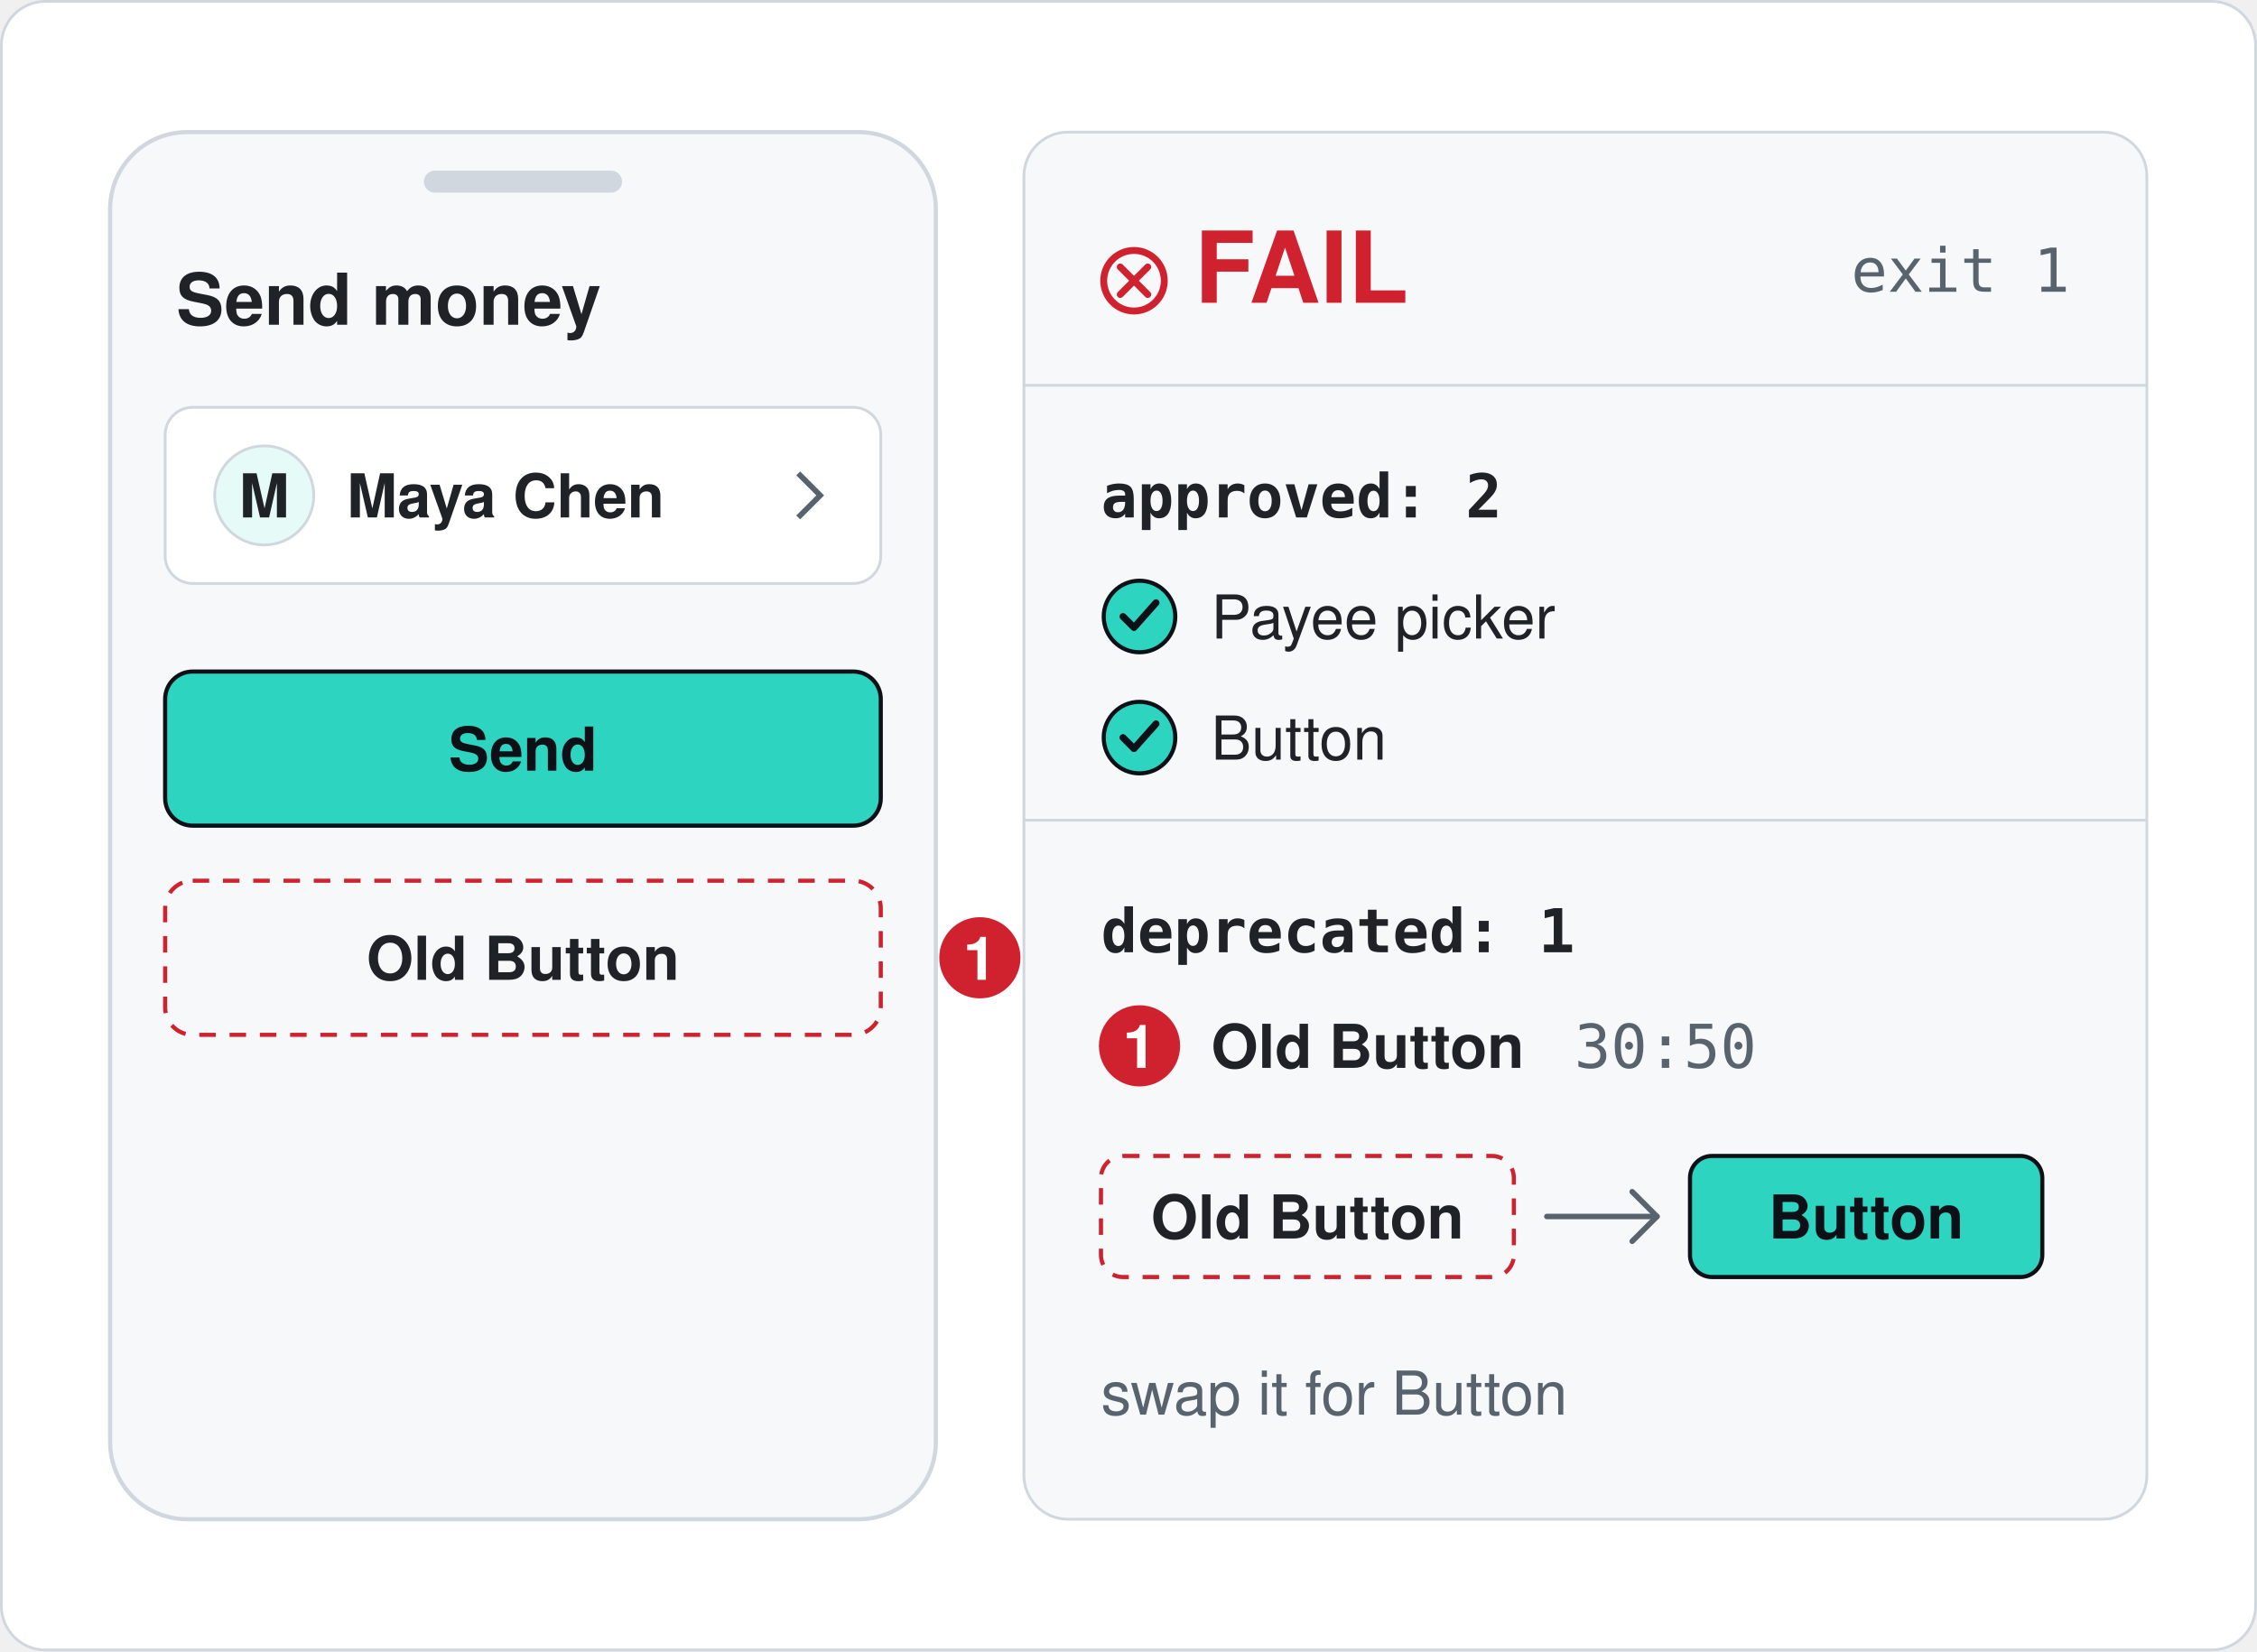
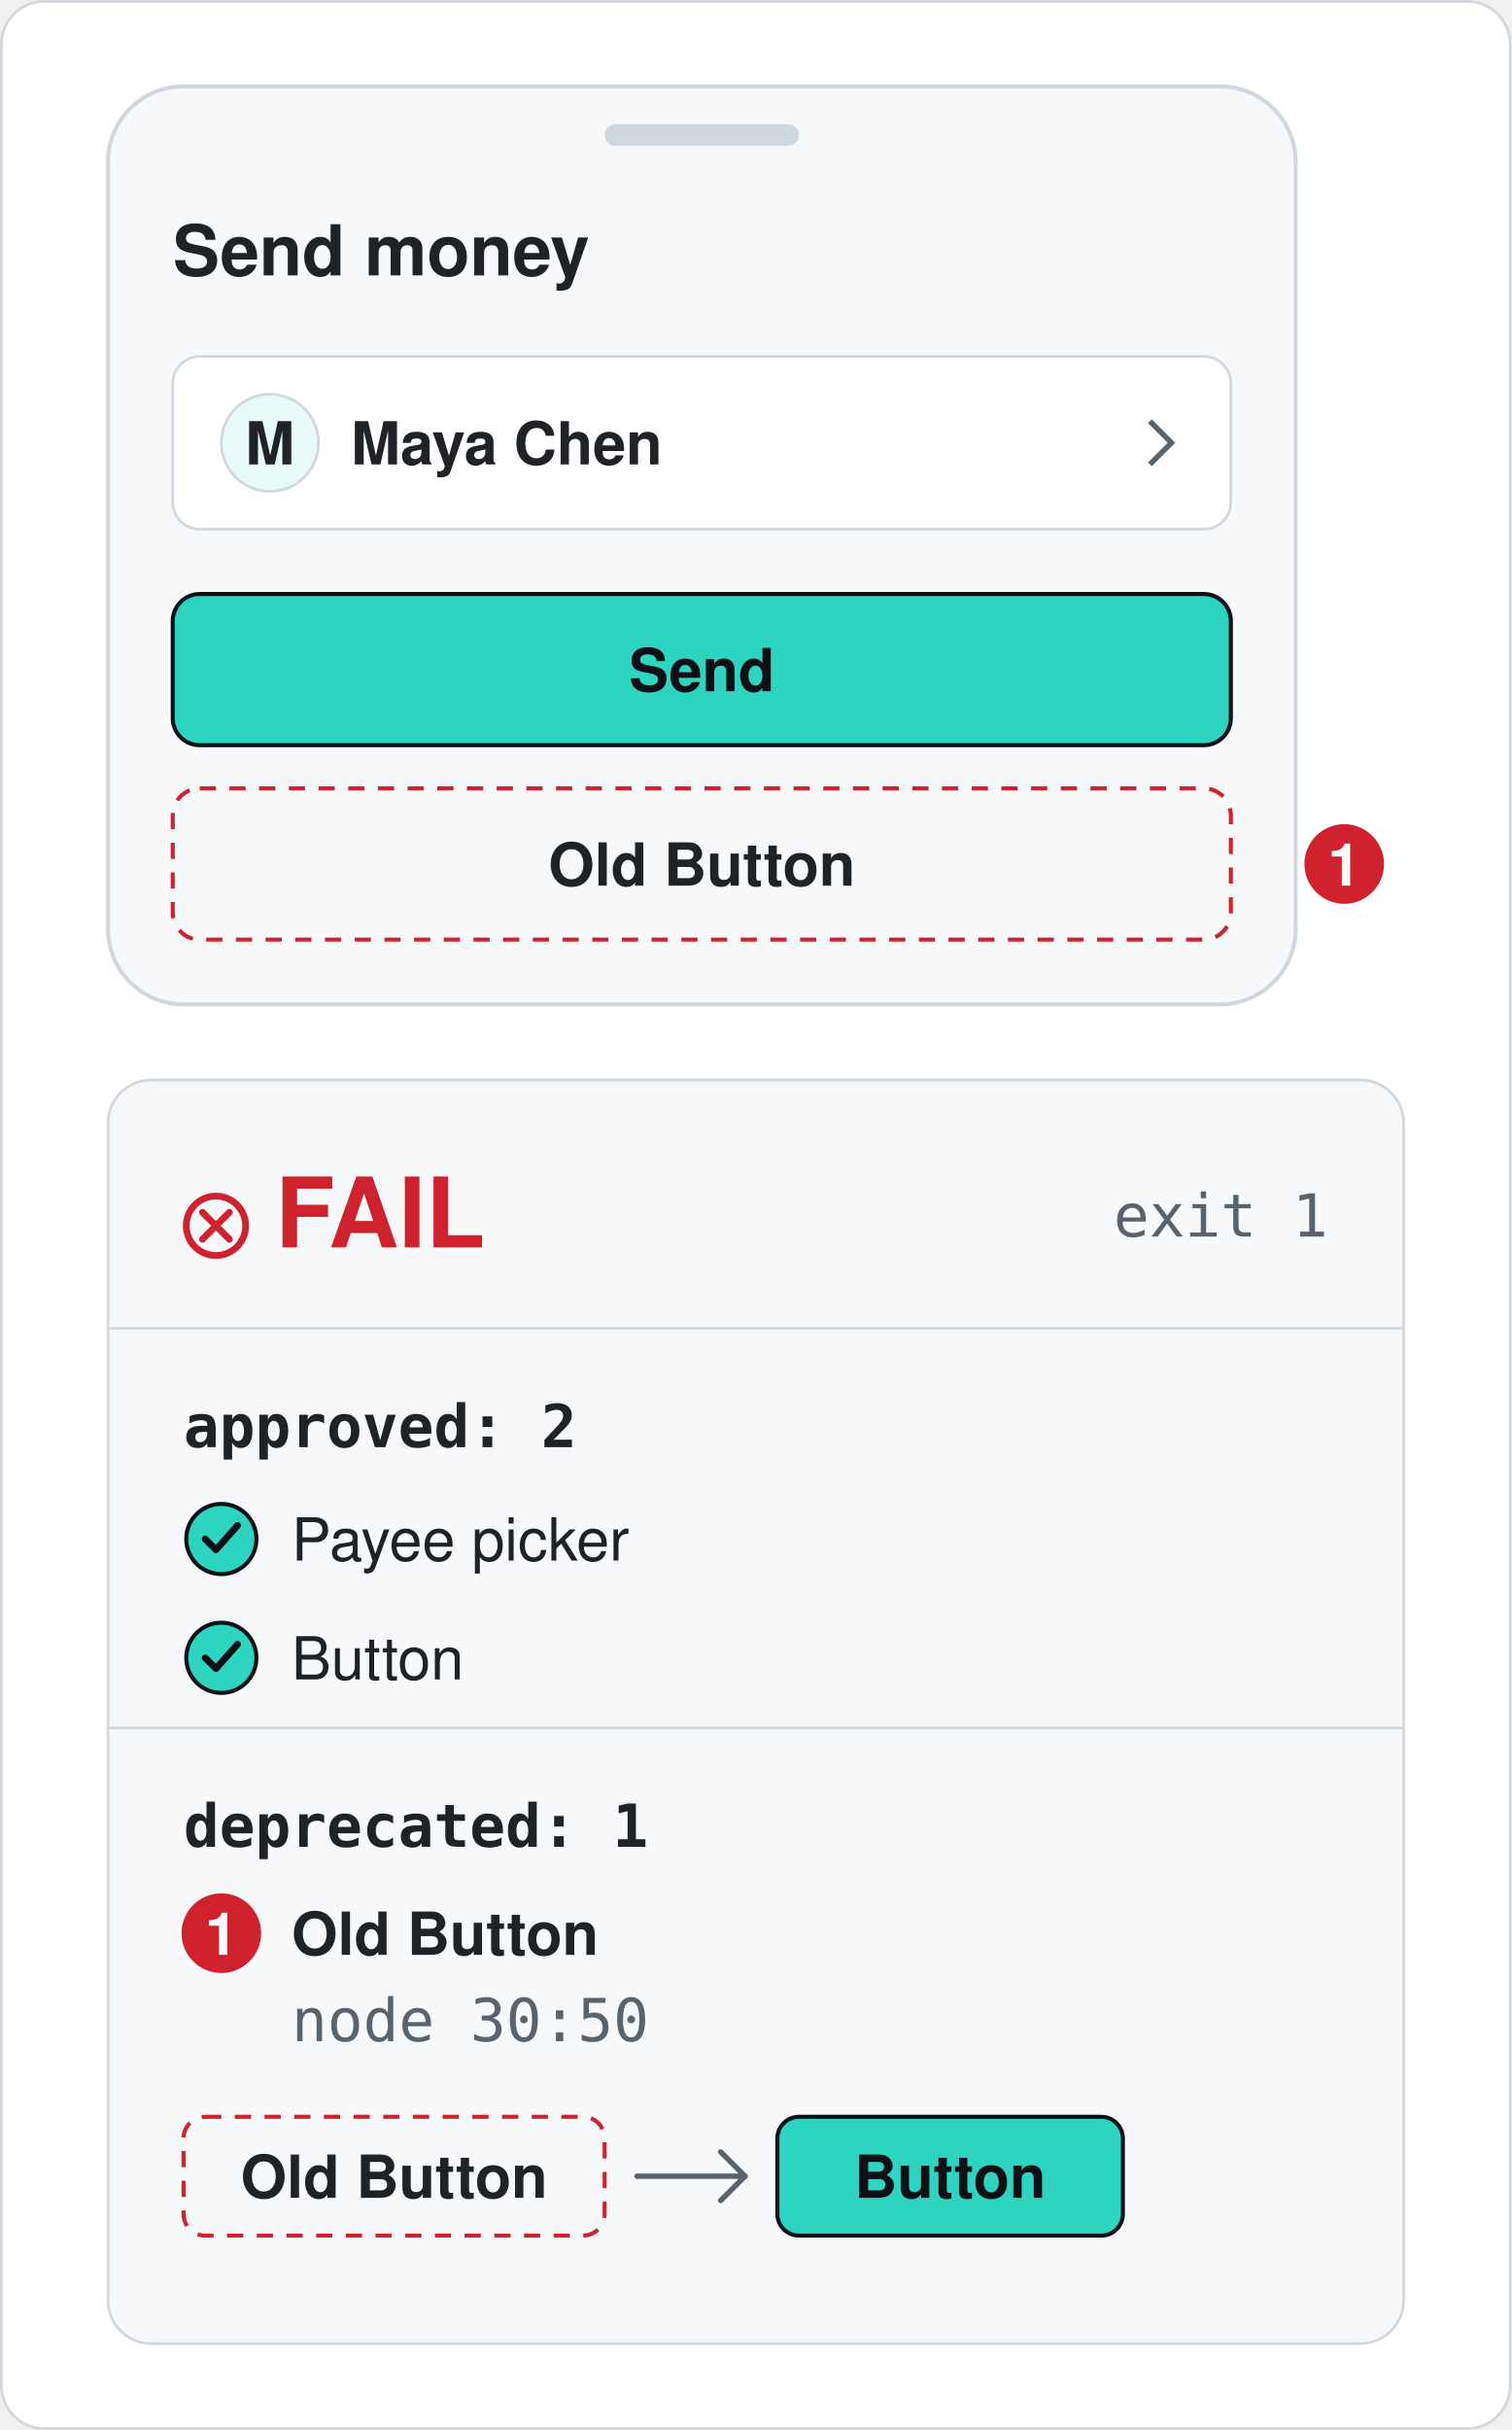
- <svg xmlns="http://www.w3.org/2000/svg" width="820" height="600" viewBox="0 0 820 600" role="img" aria-labelledby="t d">
-   <rect x="0.5" y="0.5" width="819" height="599" rx="16" fill="#FFFFFF" stroke="#D0D7DE" stroke-width="1" />
+ <svg xmlns="http://www.w3.org/2000/svg" width="560" height="900" viewBox="0 0 560 900" role="img" aria-labelledby="t d">
+   <rect x="0.5" y="0.5" width="559" height="899" rx="16" fill="#FFFFFF" stroke="#D0D7DE" stroke-width="1" />
  <g>
-     <rect x="40" y="48" width="300" height="504" rx="28" fill="#F6F8FA" stroke="#D0D7DE" stroke-width="1.5" />
-     <rect x="154.0" y="62" width="72" height="8" rx="4" fill="#D0D7DE" />
-     <text x="64" y="118" font-family="-apple-system,'Segoe UI',Helvetica,Arial,sans-serif" font-size="26" font-weight="700" fill="#1F2328" text-anchor="start">Send money</text>
+     <rect x="40" y="32" width="440" height="340" rx="28" fill="#F6F8FA" stroke="#D0D7DE" stroke-width="1.5" />
+     <rect x="224.0" y="46" width="72" height="8" rx="4" fill="#D0D7DE" />
+     <text x="64" y="102" font-family="-apple-system,'Segoe UI',Helvetica,Arial,sans-serif" font-size="26" font-weight="700" fill="#1F2328" text-anchor="start">Send money</text>
  </g>
  <g>
-     <rect x="60" y="148" width="260" height="64" rx="10" fill="#FFFFFF" stroke="#D0D7DE" stroke-width="1" />
-     <circle cx="96" cy="180" r="18" fill="#E6FAF7" stroke="#D0D7DE" />
-     <text x="96" y="188" font-family="-apple-system,'Segoe UI',Helvetica,Arial,sans-serif" font-size="22" font-weight="700" fill="#1F2328" text-anchor="middle">M</text>
-     <text x="126" y="188" font-family="-apple-system,'Segoe UI',Helvetica,Arial,sans-serif" font-size="22" font-weight="600" fill="#1F2328" text-anchor="start">Maya Chen</text>
-     <path d="M290 172 l8 8 l-8 8" stroke="#59636E" stroke-width="2" fill="none" />
+     <rect x="64" y="132" width="392" height="64" rx="10" fill="#FFFFFF" stroke="#D0D7DE" stroke-width="1" />
+     <circle cx="100" cy="164" r="18" fill="#E6FAF7" stroke="#D0D7DE" />
+     <text x="100" y="172" font-family="-apple-system,'Segoe UI',Helvetica,Arial,sans-serif" font-size="22" font-weight="700" fill="#1F2328" text-anchor="middle">M</text>
+     <text x="130" y="172" font-family="-apple-system,'Segoe UI',Helvetica,Arial,sans-serif" font-size="22" font-weight="600" fill="#1F2328" text-anchor="start">Maya Chen</text>
+     <path d="M426 156 l8 8 l-8 8" stroke="#59636E" stroke-width="2" fill="none" />
  </g>
  <g>
-     <rect x="60" y="244" width="260" height="56" rx="10" fill="#2DD4BF" stroke="#0D1117" stroke-width="1.5" />
-     <text x="190.0" y="280" font-family="-apple-system,'Segoe UI',Helvetica,Arial,sans-serif" font-size="22" font-weight="700" fill="#0D1117" text-anchor="middle">Send</text>
+     <rect x="64" y="220" width="392" height="56" rx="10" fill="#2DD4BF" stroke="#0D1117" stroke-width="1.5" />
+     <text x="260.0" y="256" font-family="-apple-system,'Segoe UI',Helvetica,Arial,sans-serif" font-size="22" font-weight="700" fill="#0D1117" text-anchor="middle">Send</text>
  </g>
  <g>
-     <rect x="60" y="320" width="260" height="56" rx="10" fill="#F6F8FA" stroke="#CF222E" stroke-width="1.5" stroke-dasharray="6 5" />
-     <text x="190.0" y="356" font-family="-apple-system,'Segoe UI',Helvetica,Arial,sans-serif" font-size="22" font-weight="700" fill="#1F2328" text-anchor="middle">Old Button</text>
+     <rect x="64" y="292" width="392" height="56" rx="10" fill="#F6F8FA" stroke="#CF222E" stroke-width="1.5" stroke-dasharray="6 5" />
+     <text x="260.0" y="328" font-family="-apple-system,'Segoe UI',Helvetica,Arial,sans-serif" font-size="22" font-weight="700" fill="#1F2328" text-anchor="middle">Old Button</text>
  </g>
  <g>
-     <circle cx="356" cy="348" r="14" fill="#CF222E" stroke="#CF222E" stroke-width="1.5" />
-     <text x="356" y="356" font-family="-apple-system,'Segoe UI',Helvetica,Arial,sans-serif" font-size="22" font-weight="700" fill="#FFFFFF" text-anchor="middle">1</text>
+     <circle cx="498" cy="320" r="14" fill="#CF222E" stroke="#CF222E" stroke-width="1.5" />
+     <text x="498" y="328" font-family="-apple-system,'Segoe UI',Helvetica,Arial,sans-serif" font-size="22" font-weight="700" fill="#FFFFFF" text-anchor="middle">1</text>
  </g>
-   <rect x="372" y="48" width="408" height="504" rx="16" fill="#F6F8FA" stroke="#D0D7DE" stroke-width="1" />
+   <rect x="40" y="400" width="480" height="468" rx="16" fill="#F6F8FA" stroke="#D0D7DE" stroke-width="1" />
  <g fill="none" stroke="#CF222E" stroke-width="2.5" stroke-linecap="round">
-     <circle cx="412" cy="102" r="11" />
-     <path d="M407 97 l10 10 M417 97 l-10 10" />
+     <circle cx="80" cy="454" r="11" />
+     <path d="M75 449 l10 10 M85 449 l-10 10" />
  </g>
-   <text x="434" y="110" font-family="-apple-system,'Segoe UI',Helvetica,Arial,sans-serif" font-size="36" font-weight="700" fill="#CF222E" text-anchor="start">FAIL</text>
-   <text x="752" y="106" font-family="ui-monospace,SFMono-Regular,Menlo,monospace" font-size="22" font-weight="400" fill="#59636E" text-anchor="end">exit 1</text>
-   <line x1="372" y1="140" x2="780" y2="140" stroke="#D0D7DE" />
-   <text x="400" y="188" font-family="ui-monospace,SFMono-Regular,Menlo,monospace" font-size="22" font-weight="600" fill="#1F2328" text-anchor="start">approved: 2</text>
+   <text x="102" y="462" font-family="-apple-system,'Segoe UI',Helvetica,Arial,sans-serif" font-size="36" font-weight="700" fill="#CF222E" text-anchor="start">FAIL</text>
+   <text x="492" y="458" font-family="ui-monospace,SFMono-Regular,Menlo,monospace" font-size="22" font-weight="400" fill="#59636E" text-anchor="end">exit 1</text>
+   <line x1="40" y1="492" x2="520" y2="492" stroke="#D0D7DE" />
+   <text x="68" y="536" font-family="ui-monospace,SFMono-Regular,Menlo,monospace" font-size="22" font-weight="600" fill="#1F2328" text-anchor="start">approved: 2</text>
  <g>
-     <circle cx="414" cy="224" r="13" fill="#2DD4BF" stroke="#0D1117" stroke-width="1.5" />
-     <path d="M408 224 l4 4 l8 -9" stroke="#0D1117" stroke-width="2.5" fill="none" stroke-linecap="round" stroke-linejoin="round" />
+     <circle cx="82" cy="570" r="13" fill="#2DD4BF" stroke="#0D1117" stroke-width="1.5" />
+     <path d="M76 570 l4 4 l8 -9" stroke="#0D1117" stroke-width="2.5" fill="none" stroke-linecap="round" stroke-linejoin="round" />
  </g>
-   <text x="440" y="232" font-family="-apple-system,'Segoe UI',Helvetica,Arial,sans-serif" font-size="22" font-weight="400" fill="#1F2328" text-anchor="start">Payee picker</text>
+   <text x="108" y="578" font-family="-apple-system,'Segoe UI',Helvetica,Arial,sans-serif" font-size="22" font-weight="400" fill="#1F2328" text-anchor="start">Payee picker</text>
  <g>
-     <circle cx="414" cy="268" r="13" fill="#2DD4BF" stroke="#0D1117" stroke-width="1.5" />
-     <path d="M408 268 l4 4 l8 -9" stroke="#0D1117" stroke-width="2.5" fill="none" stroke-linecap="round" stroke-linejoin="round" />
+     <circle cx="82" cy="614" r="13" fill="#2DD4BF" stroke="#0D1117" stroke-width="1.5" />
+     <path d="M76 614 l4 4 l8 -9" stroke="#0D1117" stroke-width="2.5" fill="none" stroke-linecap="round" stroke-linejoin="round" />
  </g>
-   <text x="440" y="276" font-family="-apple-system,'Segoe UI',Helvetica,Arial,sans-serif" font-size="22" font-weight="400" fill="#1F2328" text-anchor="start">Button</text>
-   <line x1="372" y1="298" x2="780" y2="298" stroke="#D0D7DE" />
-   <text x="400" y="346" font-family="ui-monospace,SFMono-Regular,Menlo,monospace" font-size="22" font-weight="600" fill="#1F2328" text-anchor="start">deprecated: 1</text>
+   <text x="108" y="622" font-family="-apple-system,'Segoe UI',Helvetica,Arial,sans-serif" font-size="22" font-weight="400" fill="#1F2328" text-anchor="start">Button</text>
+   <line x1="40" y1="640" x2="520" y2="640" stroke="#D0D7DE" />
+   <text x="68" y="684" font-family="ui-monospace,SFMono-Regular,Menlo,monospace" font-size="22" font-weight="600" fill="#1F2328" text-anchor="start">deprecated: 1</text>
  <g>
-     <circle cx="414" cy="380" r="14" fill="#CF222E" stroke="#CF222E" stroke-width="1.5" />
-     <text x="414" y="388" font-family="-apple-system,'Segoe UI',Helvetica,Arial,sans-serif" font-size="22" font-weight="700" fill="#FFFFFF" text-anchor="middle">1</text>
+     <circle cx="82" cy="716" r="14" fill="#CF222E" stroke="#CF222E" stroke-width="1.5" />
+     <text x="82" y="724" font-family="-apple-system,'Segoe UI',Helvetica,Arial,sans-serif" font-size="22" font-weight="700" fill="#FFFFFF" text-anchor="middle">1</text>
  </g>
-   <text x="440" y="388" font-family="-apple-system,'Segoe UI',Helvetica,Arial,sans-serif" font-size="22" font-weight="600" fill="#1F2328" text-anchor="start">Old Button</text>
-   <text x="572" y="388" font-family="ui-monospace,SFMono-Regular,Menlo,monospace" font-size="22" font-weight="400" fill="#59636E" text-anchor="start">30:50</text>
-   <rect x="400" y="420" width="150" height="44" rx="8" fill="#F6F8FA" stroke="#CF222E" stroke-width="1.5" stroke-dasharray="6 5" />
-   <text x="475" y="450" font-family="-apple-system,'Segoe UI',Helvetica,Arial,sans-serif" font-size="22" font-weight="600" fill="#1F2328" text-anchor="middle">Old Button</text>
+   <text x="108" y="724" font-family="-apple-system,'Segoe UI',Helvetica,Arial,sans-serif" font-size="22" font-weight="600" fill="#1F2328" text-anchor="start">Old Button</text>
+   <text x="108" y="756" font-family="ui-monospace,SFMono-Regular,Menlo,monospace" font-size="22" font-weight="400" fill="#59636E" text-anchor="start">node 30:50</text>
+   <rect x="68" y="784" width="156" height="44" rx="8" fill="#F6F8FA" stroke="#CF222E" stroke-width="1.5" stroke-dasharray="6 5" />
+   <text x="146" y="814" font-family="-apple-system,'Segoe UI',Helvetica,Arial,sans-serif" font-size="22" font-weight="600" fill="#1F2328" text-anchor="middle">Old Button</text>
  <g fill="none" stroke="#59636E" stroke-width="2" stroke-linecap="round" stroke-linejoin="round">
-     <path d="M562 442 H602" />
-     <path d="M593 433 L602 442 L593 451" />
+     <path d="M236 806 H276" />
+     <path d="M267 797 L276 806 L267 815" />
  </g>
-   <rect x="614" y="420" width="128" height="44" rx="8" fill="#2DD4BF" stroke="#0D1117" stroke-width="1.5" />
-   <text x="678" y="450" font-family="-apple-system,'Segoe UI',Helvetica,Arial,sans-serif" font-size="22" font-weight="700" fill="#0D1117" text-anchor="middle">Button</text>
-   <text x="400" y="514" font-family="-apple-system,'Segoe UI',Helvetica,Arial,sans-serif" font-size="22" font-weight="400" fill="#59636E" text-anchor="start">swap it for Button</text>
+   <rect x="288" y="784" width="128" height="44" rx="8" fill="#2DD4BF" stroke="#0D1117" stroke-width="1.5" />
+   <text x="352" y="814" font-family="-apple-system,'Segoe UI',Helvetica,Arial,sans-serif" font-size="22" font-weight="700" fill="#0D1117" text-anchor="middle">Button</text>
</svg>
